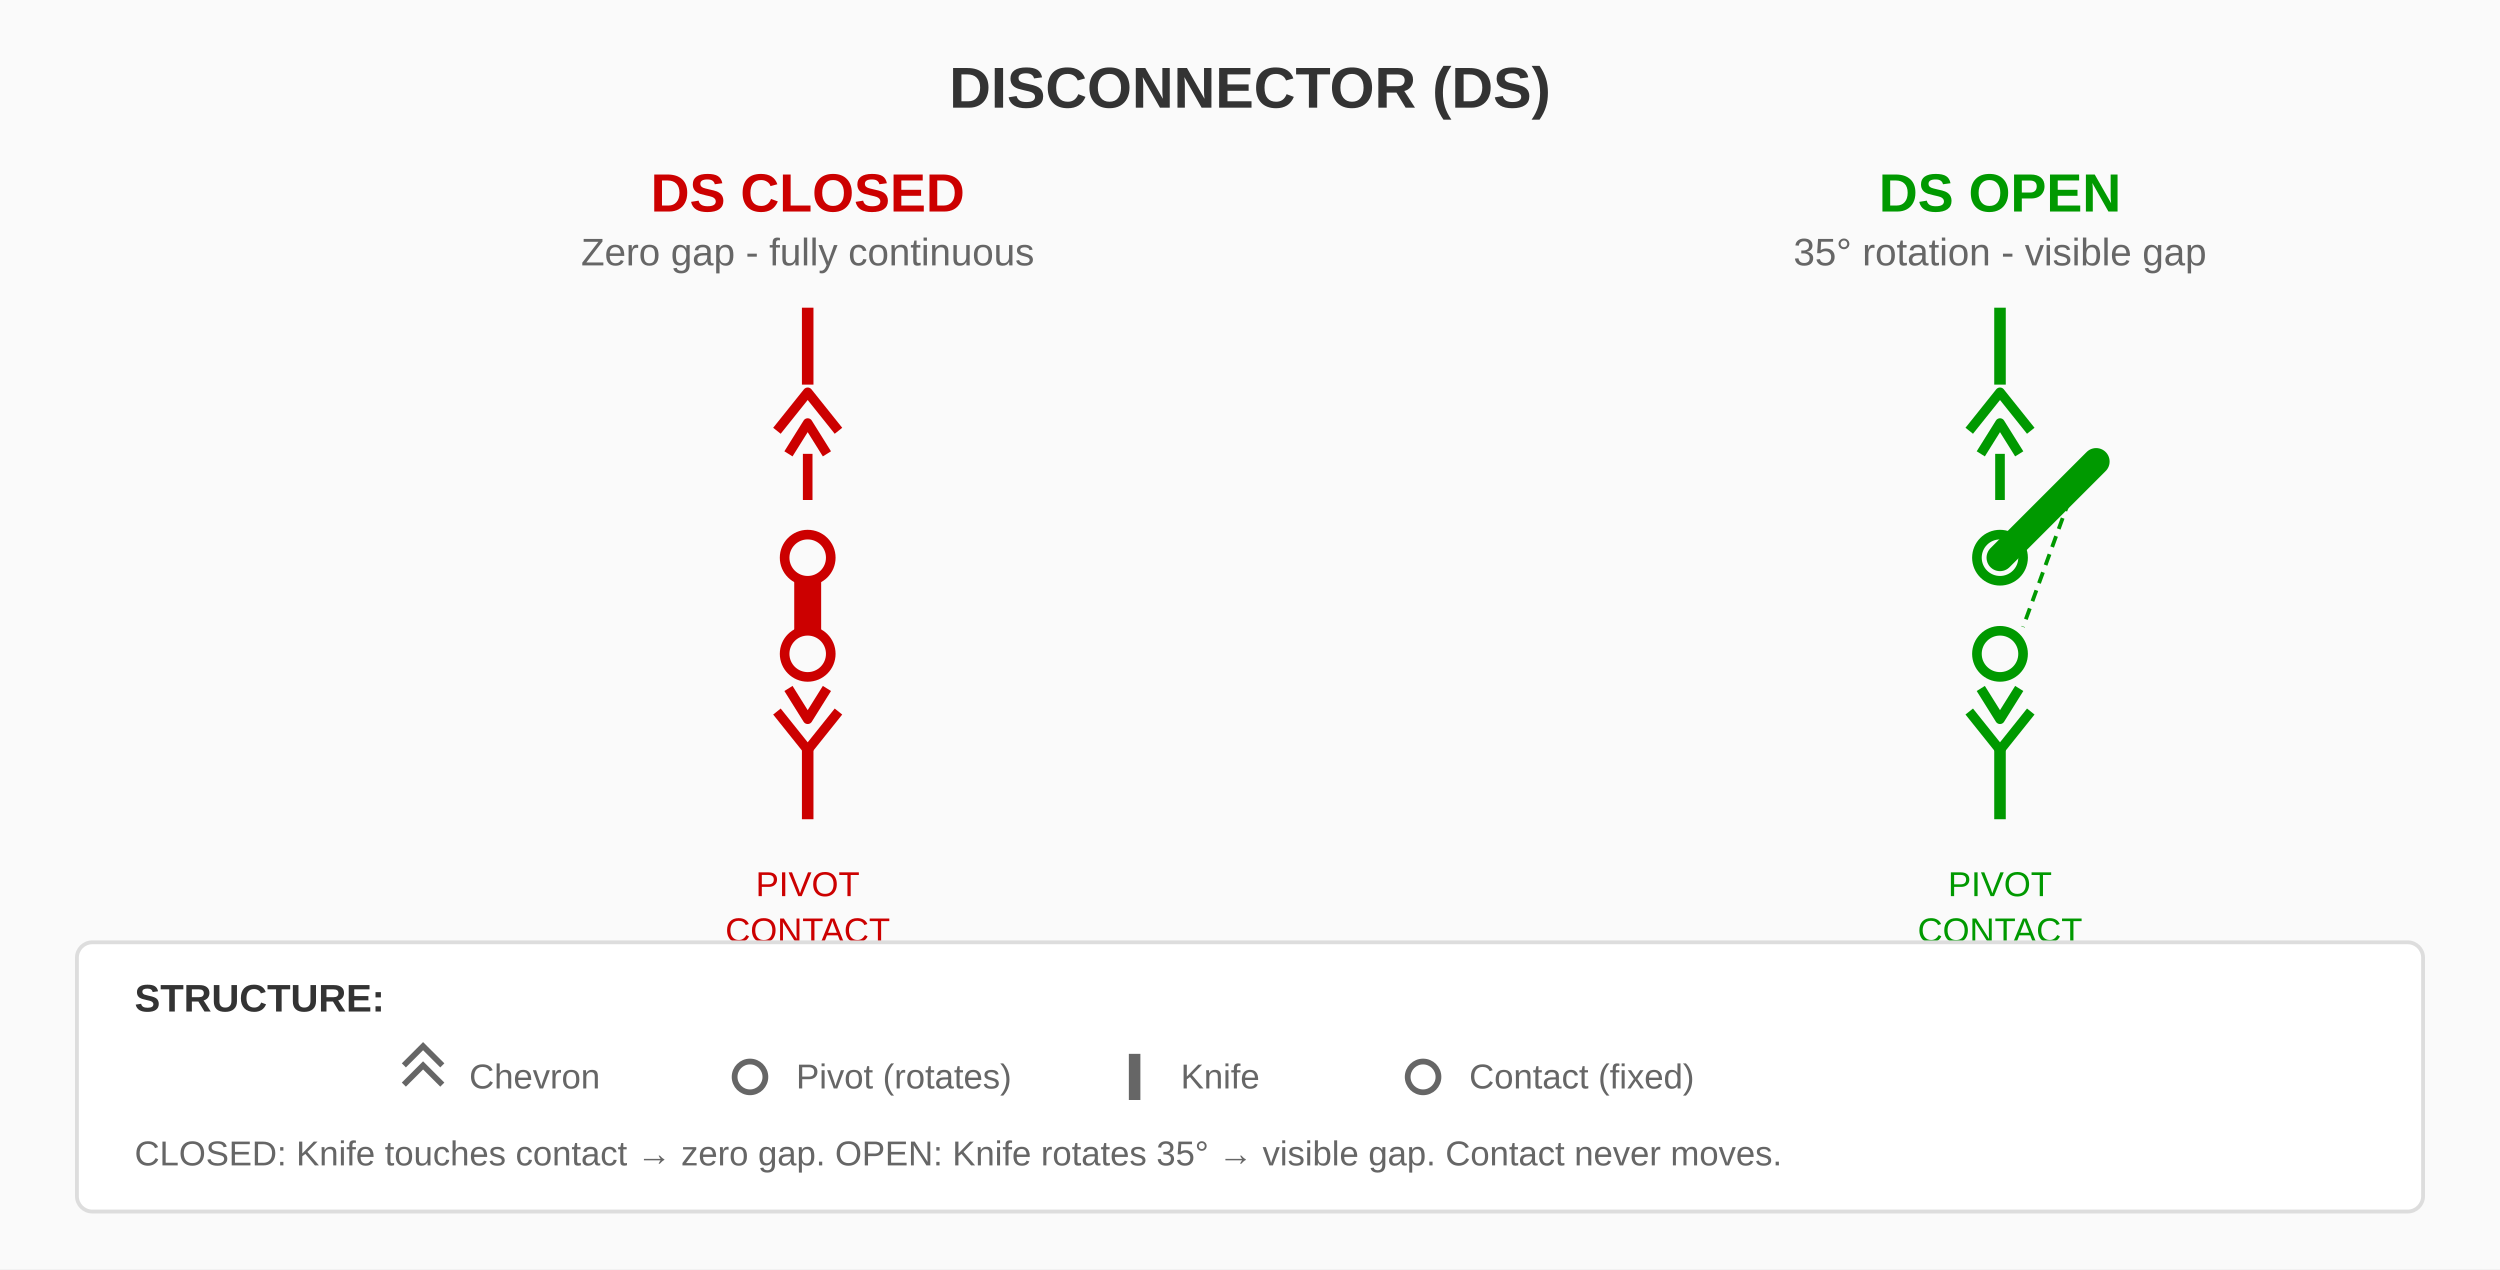
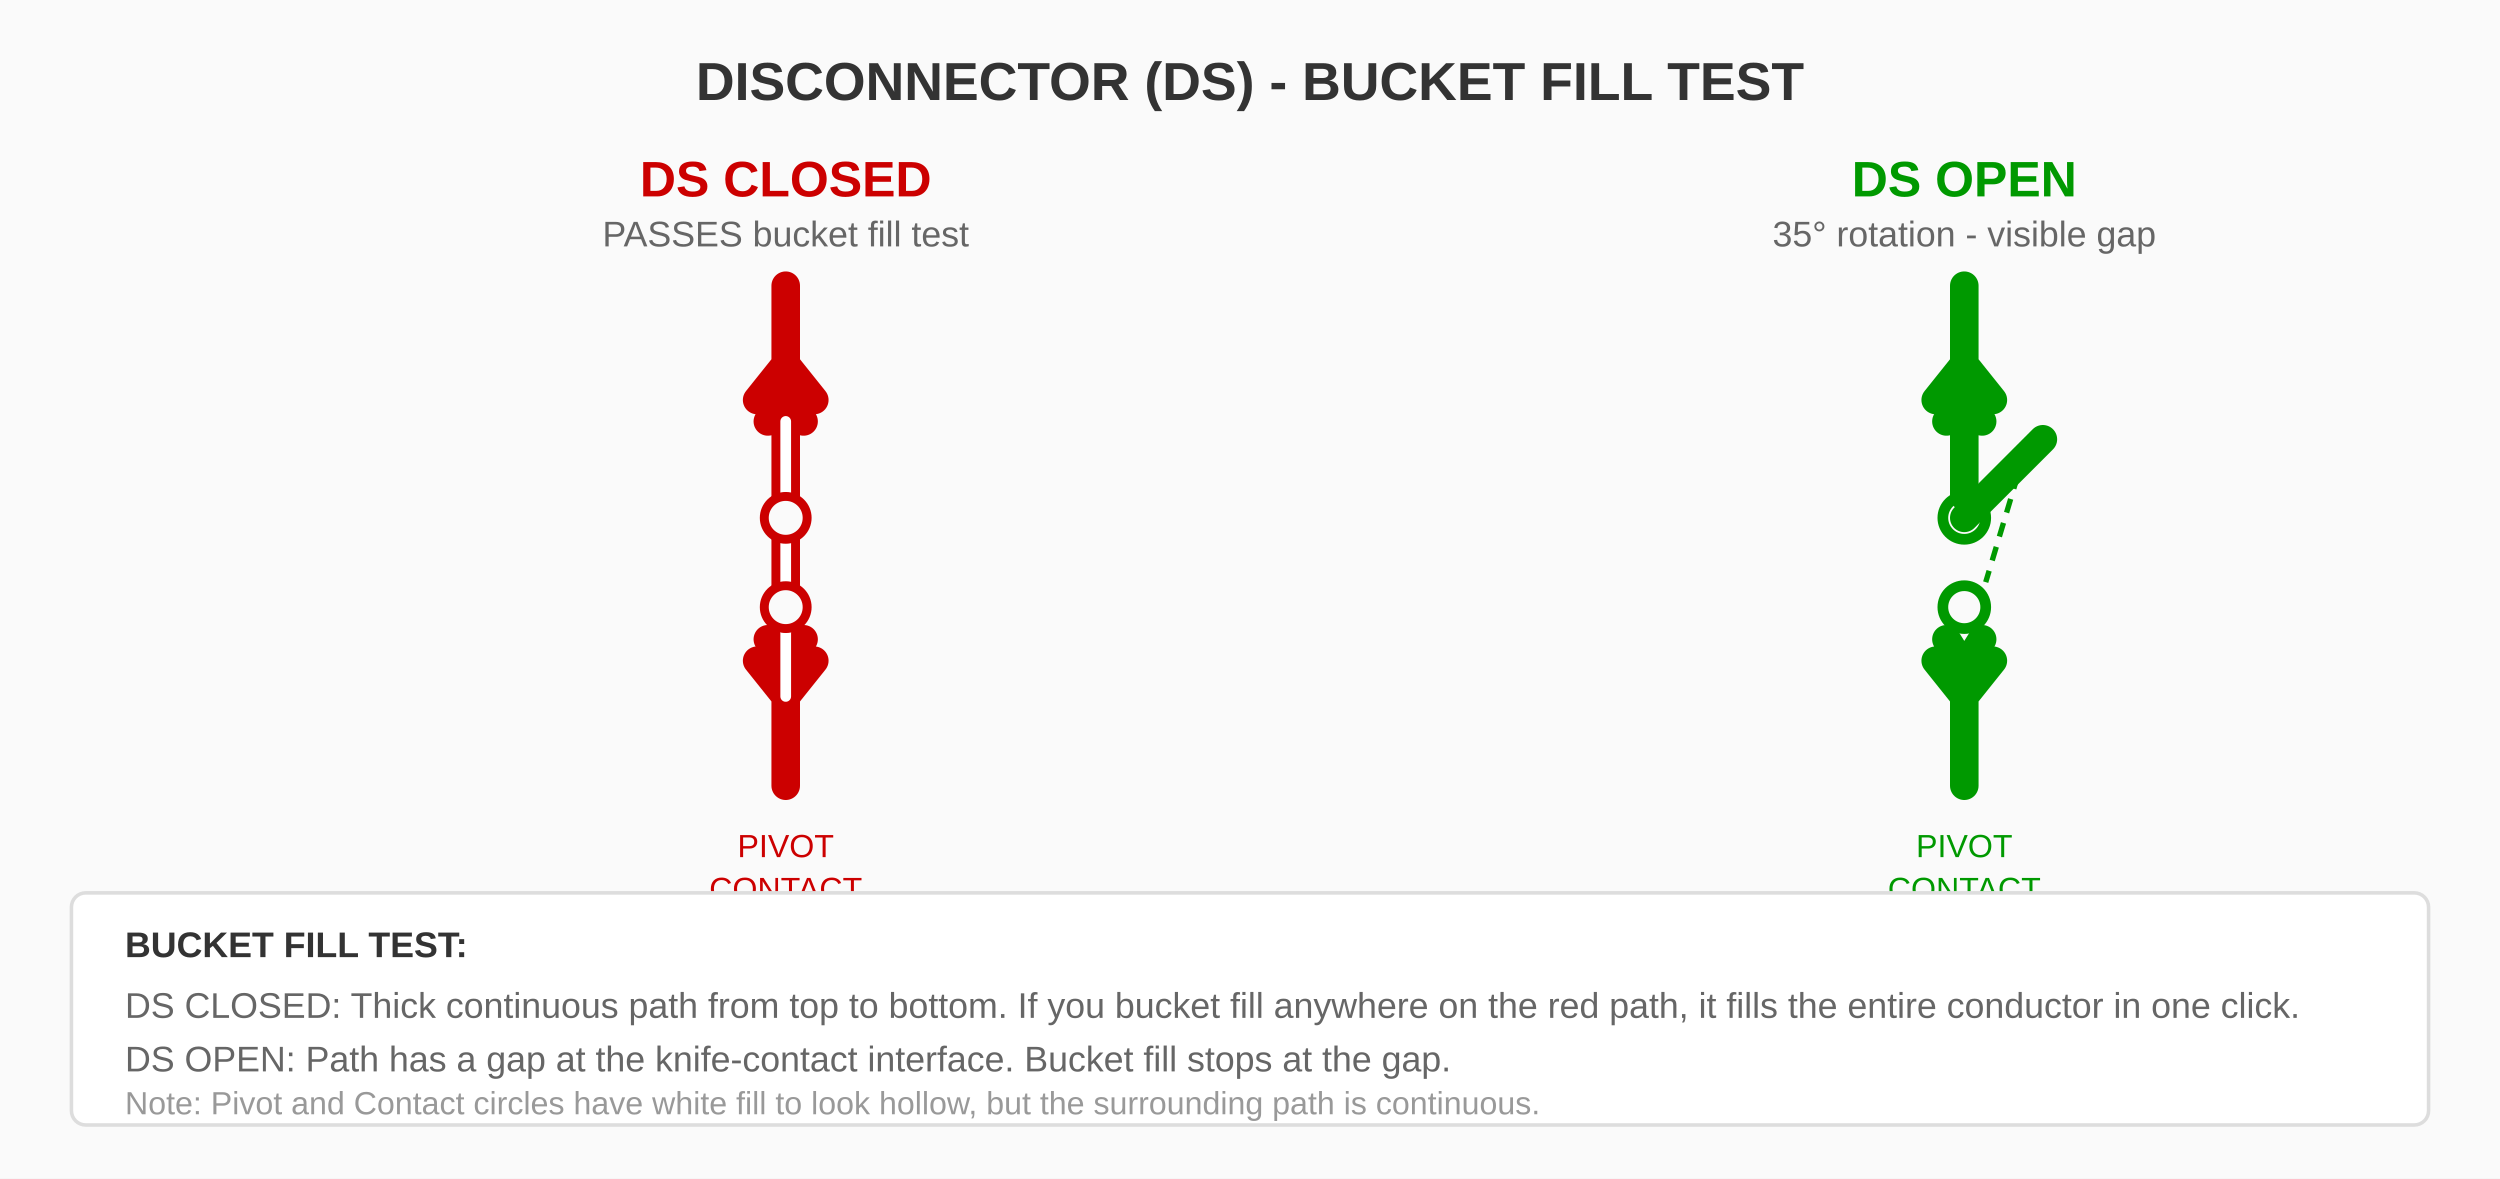
- <svg xmlns="http://www.w3.org/2000/svg" viewBox="0 0 650 330">
-   <rect width="650" height="330" fill="#fafafa" />
-   <text x="325" y="28" text-anchor="middle" font-family="Arial" font-size="15" font-weight="bold" fill="#333">DISCONNECTOR (DS)</text>
-   <g transform="translate(110, 55)">
+ <svg xmlns="http://www.w3.org/2000/svg" viewBox="0 0 700 330">
+   <rect width="700" height="330" fill="#fafafa" />
+   <text x="350" y="28" text-anchor="middle" font-family="Arial" font-size="15" font-weight="bold" fill="#333">DISCONNECTOR (DS) - BUCKET FILL TEST</text>
+   <g transform="translate(120, 55)">
    <text x="100" y="0" text-anchor="middle" font-family="Arial" font-size="14" font-weight="bold" fill="#CC0000">DS CLOSED</text>
-     <text x="100" y="14" text-anchor="middle" font-family="Arial" font-size="10" fill="#666">Zero gap - fully continuous</text>
-     <line x1="100" y1="25" x2="100" y2="45" stroke="#CC0000" stroke-width="3" />
-     <polyline points="92,57 100,47 108,57" fill="none" stroke="#CC0000" stroke-width="2.5" stroke-linejoin="round" />
-     <polyline points="95,63 100,55 105,63" fill="none" stroke="#CC0000" stroke-width="2.5" stroke-linejoin="round" />
-     <line x1="100" y1="63" x2="100" y2="75" stroke="#CC0000" stroke-width="2.5" />
-     <circle cx="100" cy="90" r="6" fill="none" stroke="#CC0000" stroke-width="2.5" />
-     <line x1="100" y1="96" x2="100" y2="109" stroke="#CC0000" stroke-width="7" stroke-linecap="butt" />
-     <circle cx="100" cy="115" r="6" fill="none" stroke="#CC0000" stroke-width="2.5" />
-     <polyline points="92,130 100,140 108,130" fill="none" stroke="#CC0000" stroke-width="2.5" stroke-linejoin="round" />
-     <polyline points="95,124 100,132 105,124" fill="none" stroke="#CC0000" stroke-width="2.5" stroke-linejoin="round" />
-     <line x1="100" y1="140" x2="100" y2="158" stroke="#CC0000" stroke-width="3" />
-     <text x="100" y="178" text-anchor="middle" font-family="Arial" font-size="9" fill="#CC0000">PIVOT</text>
-     <text x="100" y="190" text-anchor="middle" font-family="Arial" font-size="9" fill="#CC0000">CONTACT</text>
-     <text x="100" y="210" text-anchor="middle" font-family="Arial" font-size="12" font-weight="bold" fill="#CC0000">ZERO GAP</text>
+     <text x="100" y="14" text-anchor="middle" font-family="Arial" font-size="10" fill="#666">PASSES bucket fill test</text>
+     <path d="       M 100,25       L 100,47       M 92,57 L 100,47 L 108,57       M 95,63 L 100,55 L 105,63       M 100,63 L 100,90       M 100,90       M 100,90 L 100,115       M 100,115       M 92,130 L 100,140 L 108,130       M 95,124 L 100,132 L 105,124       M 100,140 L 100,165     " fill="none" stroke="#CC0000" stroke-width="8" stroke-linecap="round" stroke-linejoin="round" />
+     <path d="       M 100,63 L 100,84       M 100,96 L 100,109       M 100,121 L 100,140     " fill="none" stroke="#fff" stroke-width="3" stroke-linecap="round" />
+     <circle cx="100" cy="90" r="6" fill="#fafafa" stroke="#CC0000" stroke-width="2.5" />
+     <circle cx="100" cy="115" r="6" fill="#fafafa" stroke="#CC0000" stroke-width="2.5" />
+     <text x="100" y="185" text-anchor="middle" font-family="Arial" font-size="9" fill="#CC0000">PIVOT</text>
+     <text x="100" y="197" text-anchor="middle" font-family="Arial" font-size="9" fill="#CC0000">CONTACT</text>
+     <text x="100" y="217" text-anchor="middle" font-family="Arial" font-size="12" font-weight="bold" fill="#CC0000">ZERO GAP - ONE CLICK FILL</text>
  </g>
-   <g transform="translate(420, 55)">
+   <g transform="translate(450, 55)">
    <text x="100" y="0" text-anchor="middle" font-family="Arial" font-size="14" font-weight="bold" fill="#009900">DS OPEN</text>
    <text x="100" y="14" text-anchor="middle" font-family="Arial" font-size="10" fill="#666">35° rotation - visible gap</text>
-     <line x1="100" y1="25" x2="100" y2="45" stroke="#009900" stroke-width="3" />
-     <polyline points="92,57 100,47 108,57" fill="none" stroke="#009900" stroke-width="2.5" stroke-linejoin="round" />
-     <polyline points="95,63 100,55 105,63" fill="none" stroke="#009900" stroke-width="2.5" stroke-linejoin="round" />
-     <line x1="100" y1="63" x2="100" y2="75" stroke="#009900" stroke-width="2.5" />
-     <circle cx="100" cy="90" r="6" fill="none" stroke="#009900" stroke-width="2.5" />
-     <line x1="100" y1="90" x2="125" y2="65" stroke="#009900" stroke-width="7" stroke-linecap="round" />
-     <circle cx="100" cy="115" r="6" fill="none" stroke="#009900" stroke-width="2.5" />
-     <line x1="118" y1="75" x2="106" y2="108" stroke="#009900" stroke-width="1" stroke-dasharray="3,2" />
-     <polyline points="92,130 100,140 108,130" fill="none" stroke="#009900" stroke-width="2.5" stroke-linejoin="round" />
-     <polyline points="95,124 100,132 105,124" fill="none" stroke="#009900" stroke-width="2.5" stroke-linejoin="round" />
-     <line x1="100" y1="140" x2="100" y2="158" stroke="#009900" stroke-width="3" />
-     <text x="100" y="178" text-anchor="middle" font-family="Arial" font-size="9" fill="#009900">PIVOT</text>
-     <text x="100" y="190" text-anchor="middle" font-family="Arial" font-size="9" fill="#009900">CONTACT</text>
-     <text x="100" y="210" text-anchor="middle" font-family="Arial" font-size="12" font-weight="bold" fill="#009900">VISIBLE GAP</text>
+     <path d="       M 100,25 L 100,47       M 92,57 L 100,47 L 108,57       M 95,63 L 100,55 L 105,63       M 100,63 L 100,84     " fill="none" stroke="#009900" stroke-width="8" stroke-linecap="round" stroke-linejoin="round" />
+     <circle cx="100" cy="90" r="6" fill="none" stroke="#009900" stroke-width="3" />
+     <line x1="100" y1="90" x2="122" y2="68" stroke="#009900" stroke-width="8" stroke-linecap="round" />
+     <circle cx="100" cy="115" r="6" fill="none" stroke="#009900" stroke-width="3" />
+     <path d="       M 92,130 L 100,140 L 108,130       M 95,124 L 100,132 L 105,124       M 100,140 L 100,165     " fill="none" stroke="#009900" stroke-width="8" stroke-linecap="round" stroke-linejoin="round" />
+     <line x1="115" y1="78" x2="106" y2="108" stroke="#009900" stroke-width="1.5" stroke-dasharray="4,3" />
+     <text x="100" y="185" text-anchor="middle" font-family="Arial" font-size="9" fill="#009900">PIVOT</text>
+     <text x="100" y="197" text-anchor="middle" font-family="Arial" font-size="9" fill="#009900">CONTACT</text>
+     <text x="100" y="217" text-anchor="middle" font-family="Arial" font-size="12" font-weight="bold" fill="#009900">VISIBLE GAP</text>
  </g>
-   <g transform="translate(20, 245)">
-     <rect x="0" y="0" width="610" height="70" fill="#fff" stroke="#ddd" rx="4" />
-     <text x="15" y="18" font-family="Arial" font-size="10" font-weight="bold" fill="#333">STRUCTURE:</text>
-     <g transform="translate(90, 35)">
-       <polyline points="-5,-3 0,-8 5,-3" fill="none" stroke="#666" stroke-width="1.5" />
-       <polyline points="-5,2 0,-3 5,2" fill="none" stroke="#666" stroke-width="1.5" />
-       <text x="12" y="3" font-family="Arial" font-size="9" fill="#666">Chevron</text>
-     </g>
-     <g transform="translate(175, 35)">
-       <circle cx="0" cy="0" r="4" fill="none" stroke="#666" stroke-width="1.5" />
-       <text x="12" y="3" font-family="Arial" font-size="9" fill="#666">Pivot (rotates)</text>
-     </g>
-     <g transform="translate(275, 35)">
-       <line x1="0" y1="-6" x2="0" y2="6" stroke="#666" stroke-width="3" />
-       <text x="12" y="3" font-family="Arial" font-size="9" fill="#666">Knife</text>
-     </g>
-     <g transform="translate(350, 35)">
-       <circle cx="0" cy="0" r="4" fill="none" stroke="#666" stroke-width="1.5" />
-       <text x="12" y="3" font-family="Arial" font-size="9" fill="#666">Contact (fixed)</text>
-     </g>
-     <text x="15" y="58" font-family="Arial" font-size="9" fill="#666">
-       CLOSED: Knife touches contact → zero gap. OPEN: Knife rotates 35° → visible gap. Contact never moves.
+   <g transform="translate(20, 250)">
+     <rect x="0" y="0" width="660" height="65" fill="#fff" stroke="#ddd" rx="4" />
+     <text x="15" y="18" font-family="Arial" font-size="10" font-weight="bold" fill="#333">BUCKET FILL TEST:</text>
+     <text x="15" y="35" font-family="Arial" font-size="10" fill="#666">
+       DS CLOSED: Thick continuous path from top to bottom. If you bucket fill anywhere on the red path, it fills the entire conductor in one click.
+     </text>
+     <text x="15" y="50" font-family="Arial" font-size="10" fill="#666">
+       DS OPEN: Path has a gap at the knife-contact interface. Bucket fill stops at the gap.
+     </text>
+     <text x="15" y="62" font-family="Arial" font-size="9" fill="#999">
+       Note: Pivot and Contact circles have white fill to look hollow, but the surrounding path is continuous.
    </text>
  </g>
</svg>
